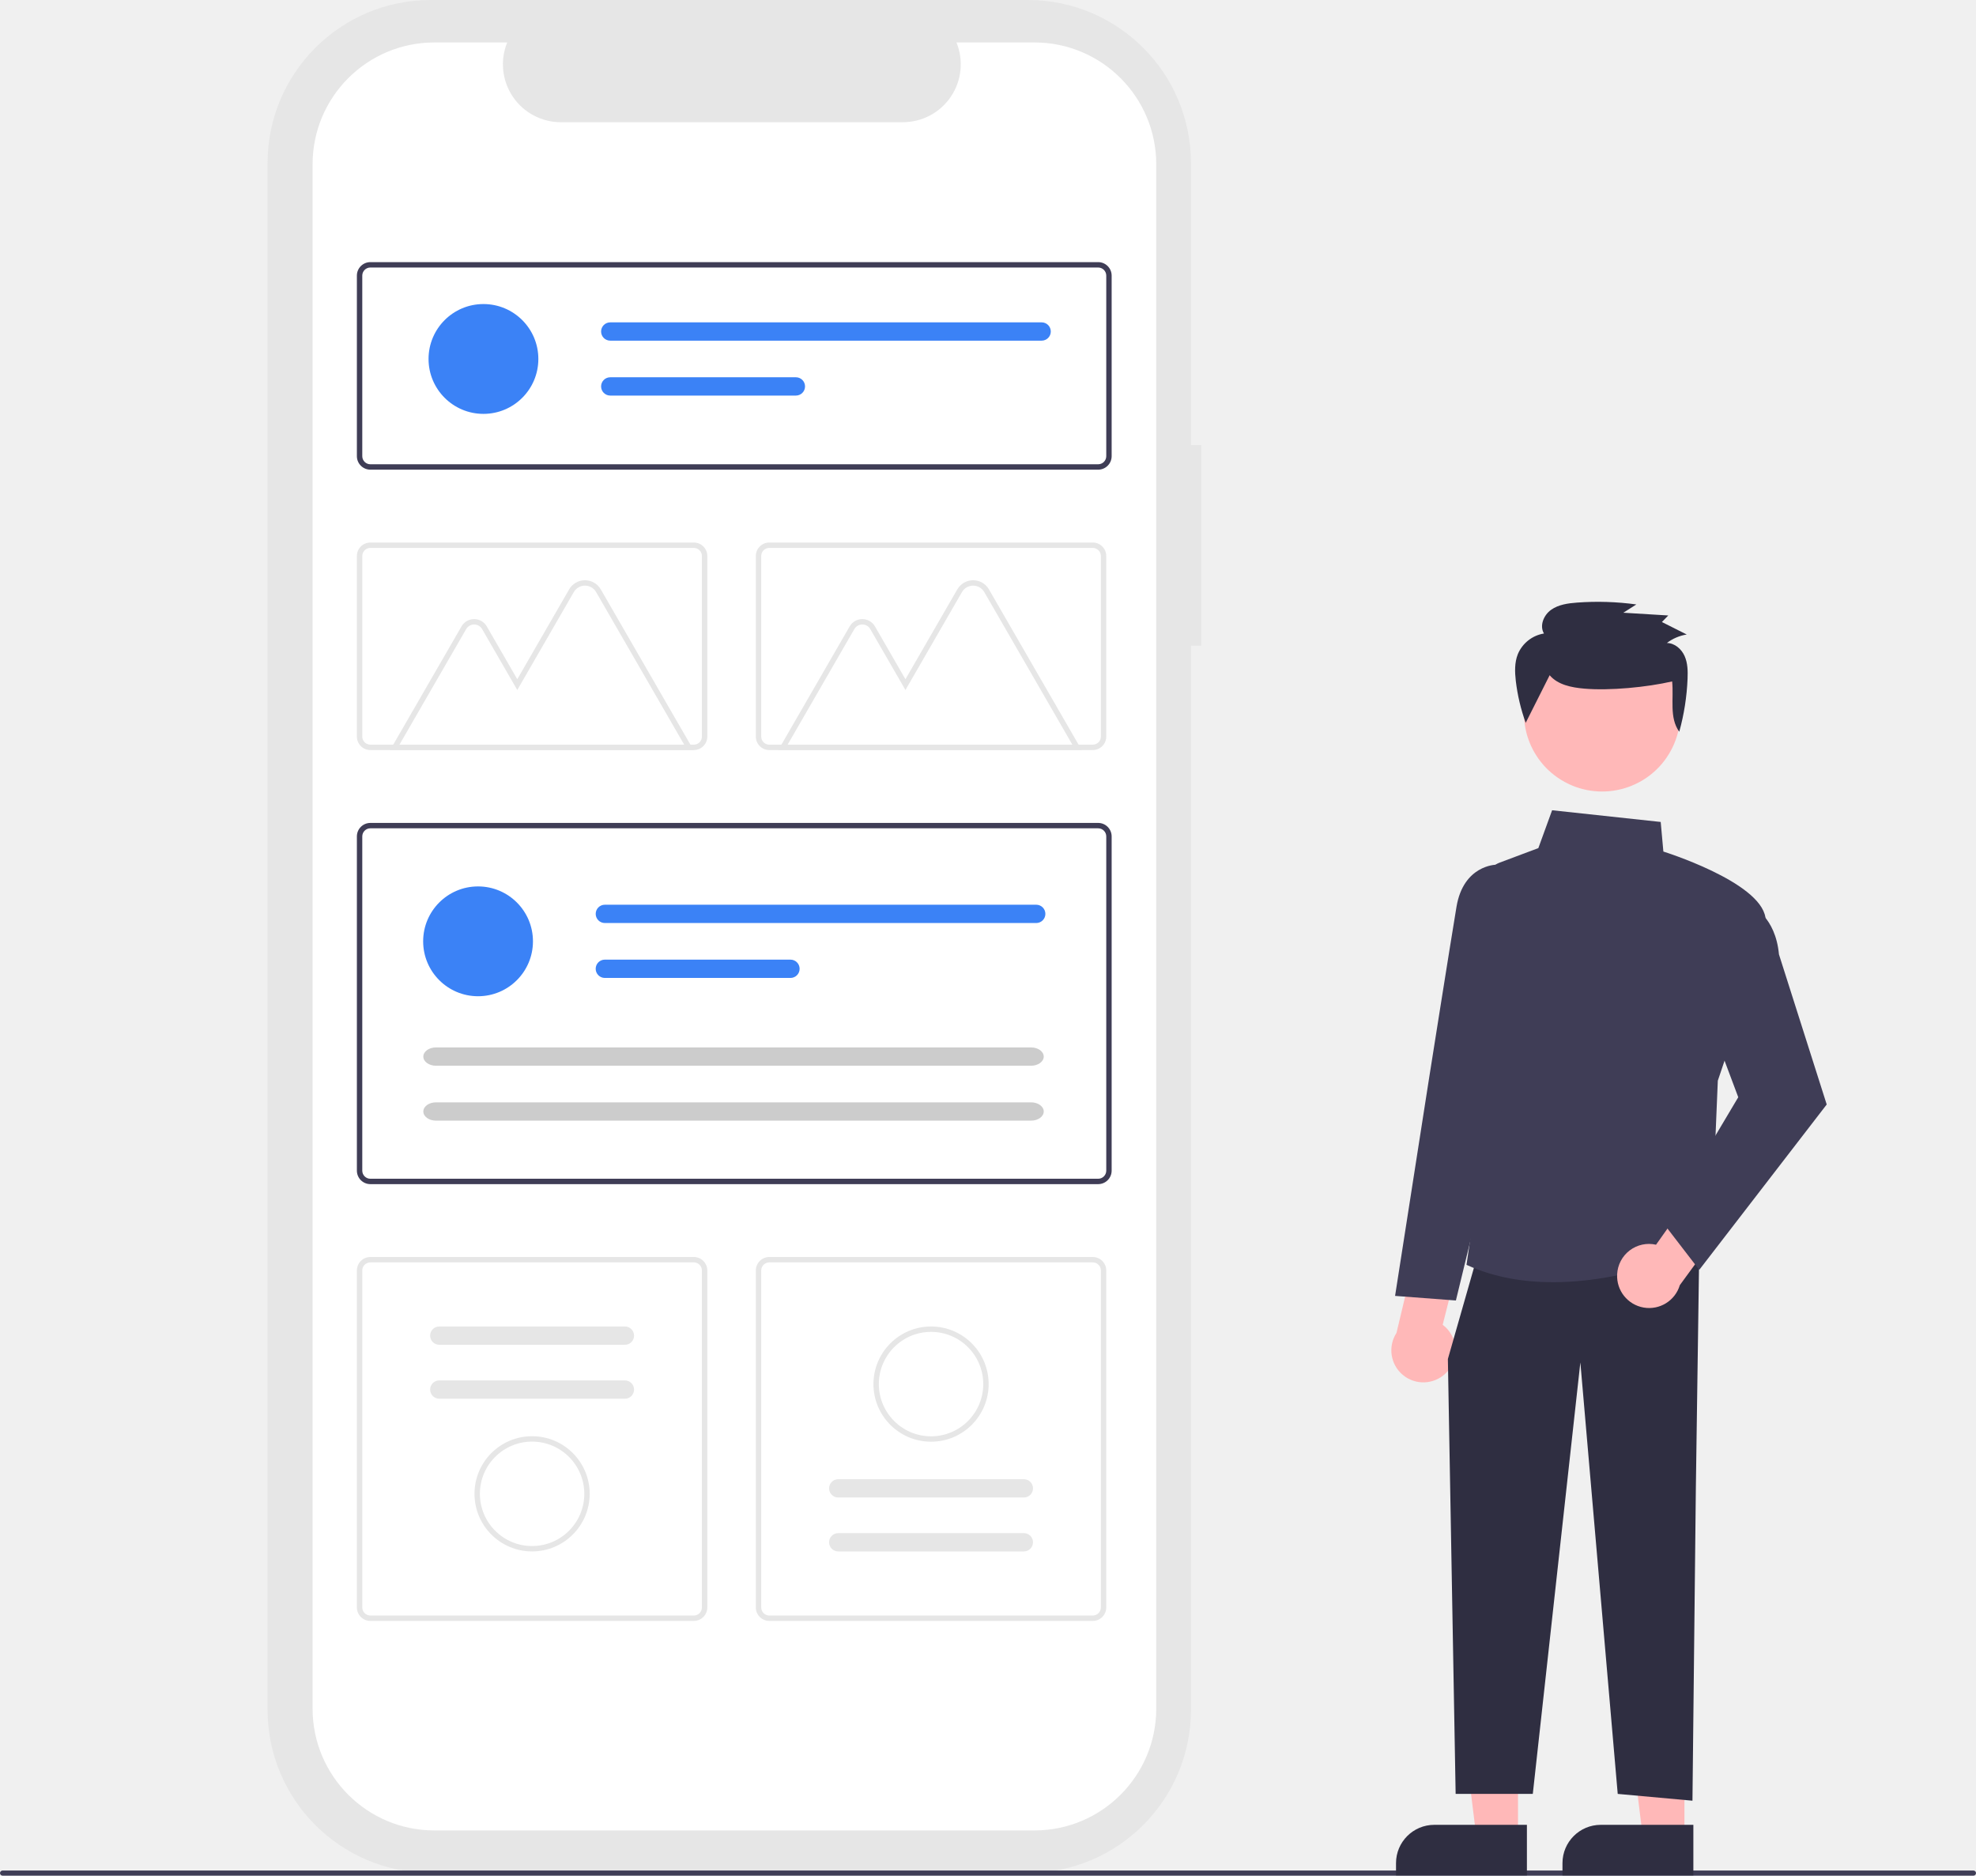
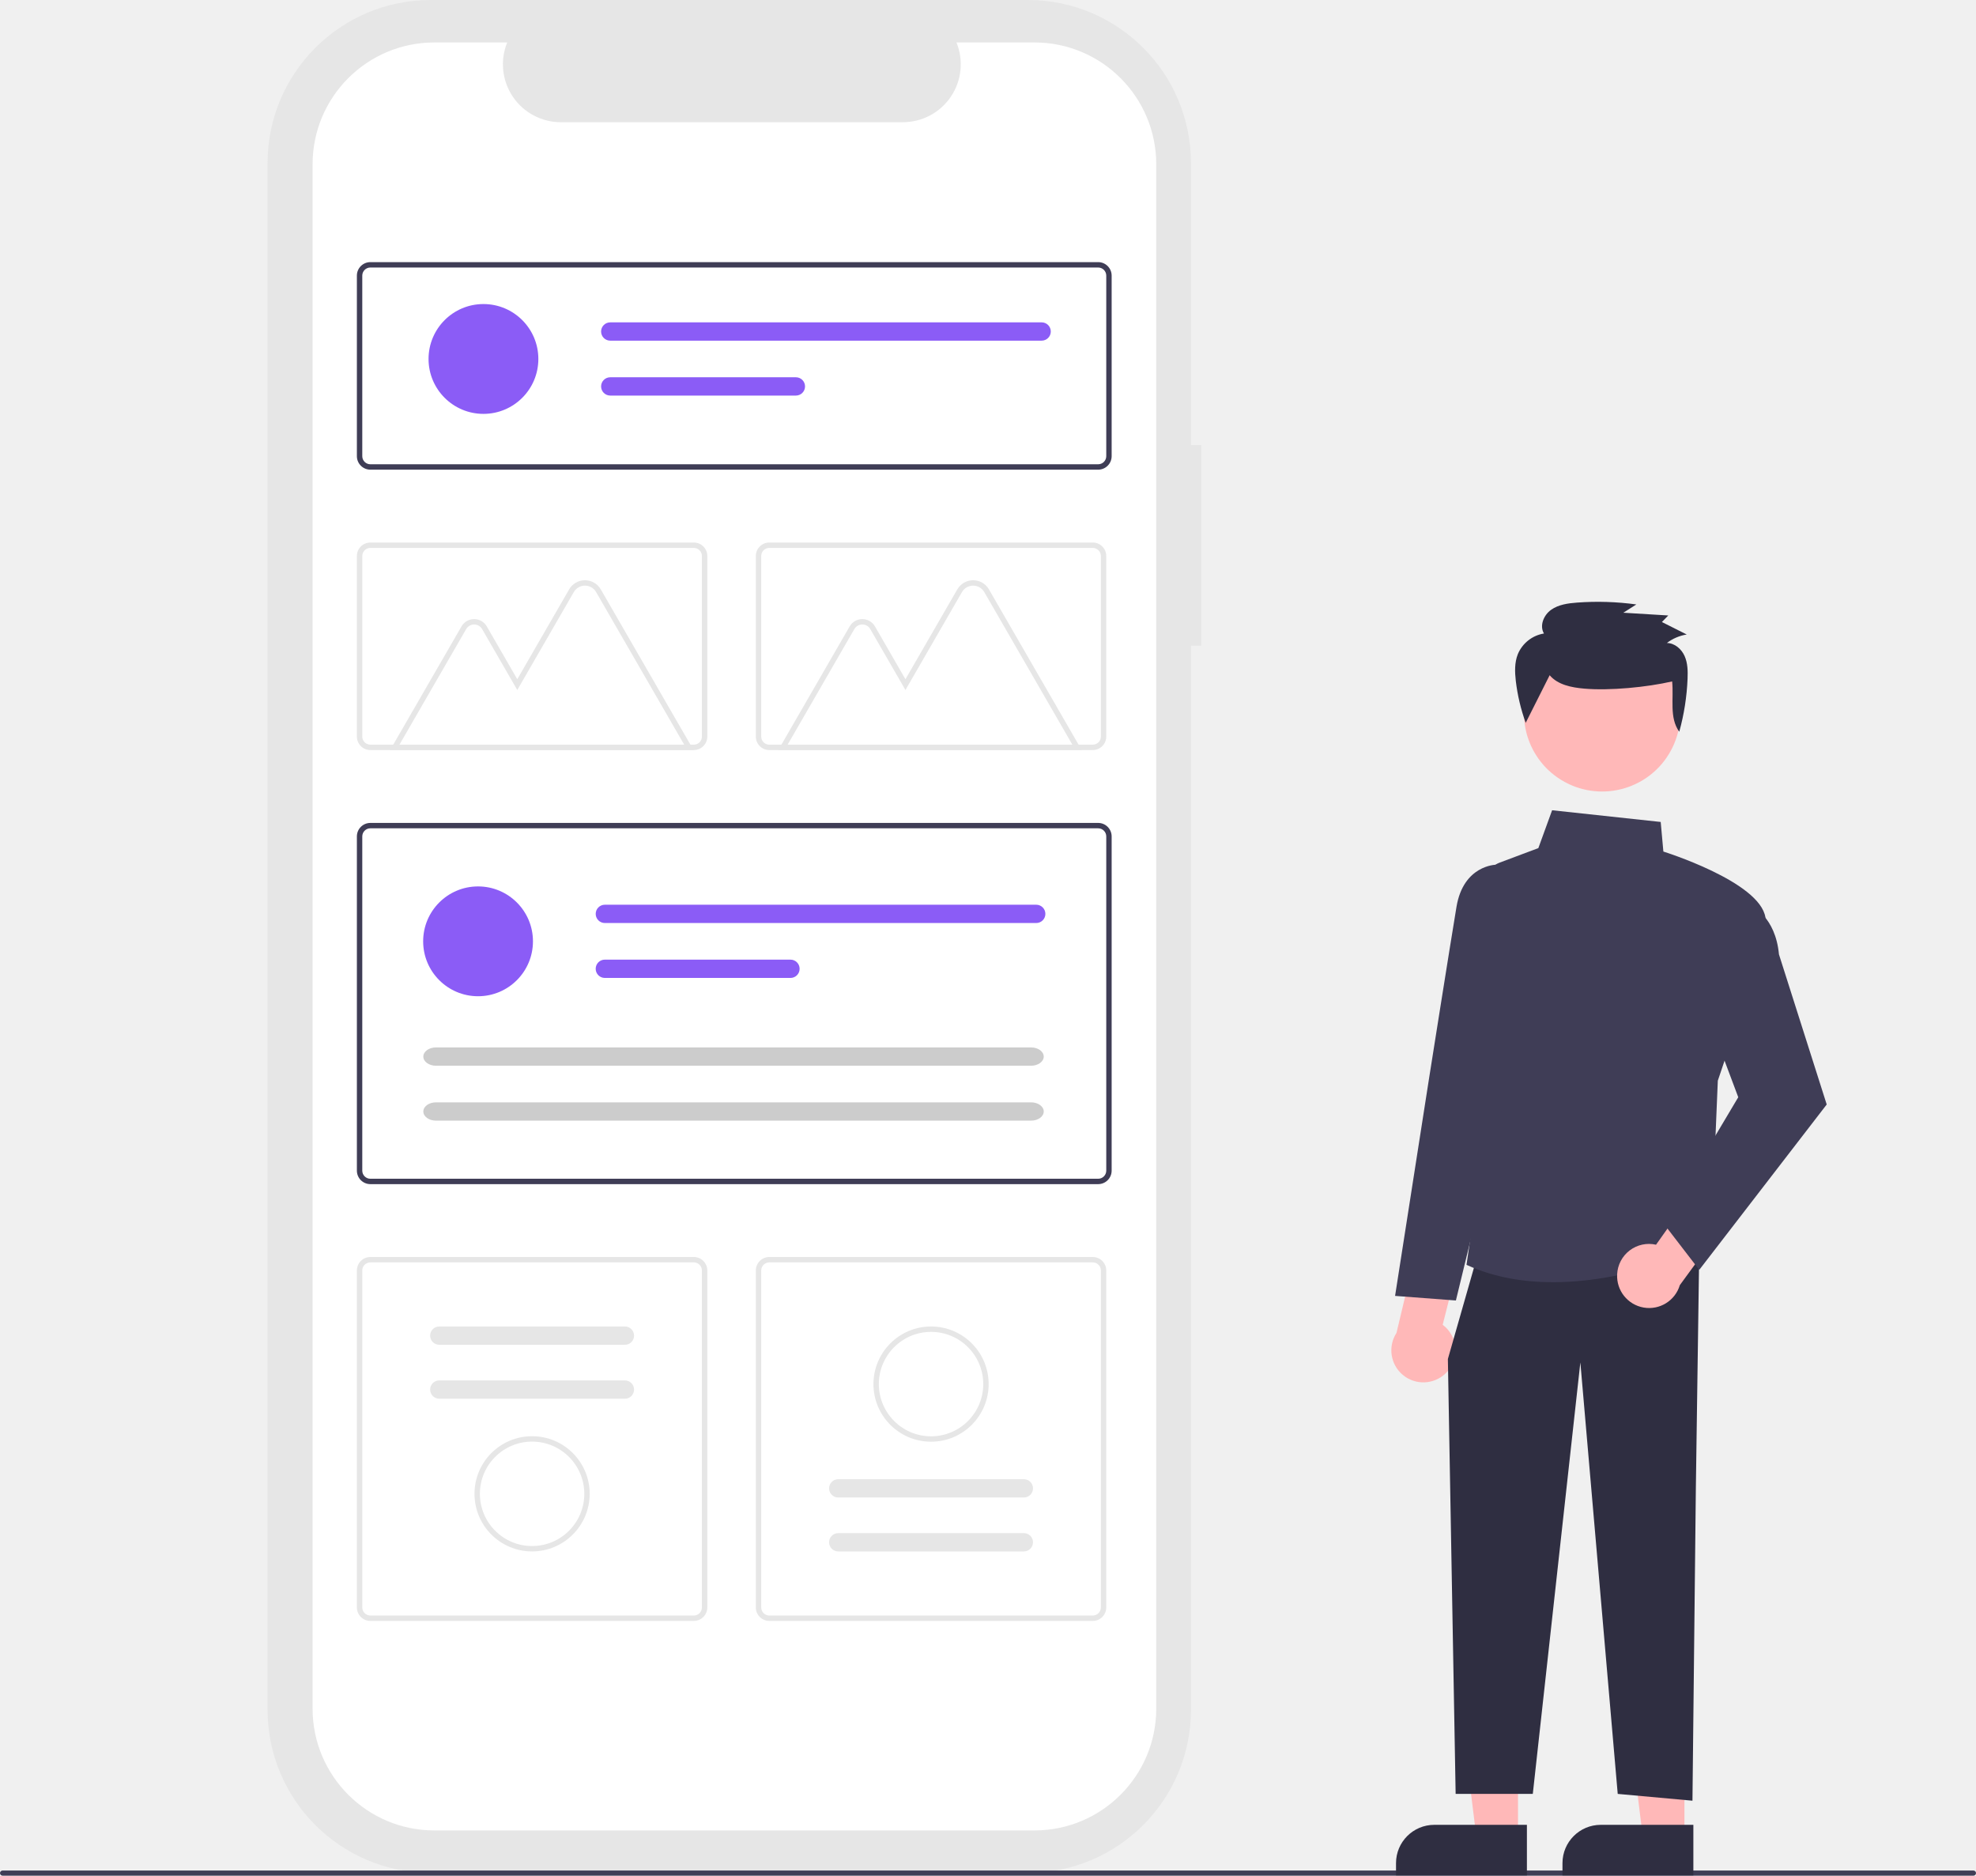
<svg xmlns="http://www.w3.org/2000/svg" data-name="Layer 1" width="768" height="728.858" viewBox="0 0 768 728.858">
  <path d="M682.884,258.518h-3.999V148.973A63.402,63.402,0,0,0,615.483,85.571H383.397a63.402,63.402,0,0,0-63.402,63.402V749.947A63.402,63.402,0,0,0,383.396,813.349H615.483a63.402,63.402,0,0,0,63.402-63.402V336.494h3.999Z" transform="translate(-216 -85.571)" fill="#e6e6e6" />
  <path d="M618.041,102.066h-30.295a22.495,22.495,0,0,1-20.827,30.991H433.96A22.495,22.495,0,0,1,413.133,102.066H384.837a47.348,47.348,0,0,0-47.348,47.348V749.506A47.348,47.348,0,0,0,384.837,796.854h233.204a47.348,47.348,0,0,0,47.348-47.348h0V149.414a47.348,47.348,0,0,0-47.348-47.348Z" transform="translate(-216 -85.571)" fill="#fff" />
  <path d="M983,814.429H217a1,1,0,0,1,0-2H983a1,1,0,0,1,0,2Z" transform="translate(-216 -85.571)" fill="#3f3d56" />
  <path d="M642.82,268.075H359.946a5.245,5.245,0,0,1-5.238-5.238V192.667a5.245,5.245,0,0,1,5.238-5.238H642.82a5.245,5.245,0,0,1,5.238,5.238v70.169A5.245,5.245,0,0,1,642.82,268.075ZM359.946,189.524a3.146,3.146,0,0,0-3.143,3.143v70.169a3.146,3.146,0,0,0,3.143,3.143H642.82a3.146,3.146,0,0,0,3.143-3.143V192.667a3.146,3.146,0,0,0-3.143-3.143Z" transform="translate(-216 -85.571)" fill="#3f3d56" />
  <path d="M642.82,545.71H359.946a5.245,5.245,0,0,1-5.238-5.238V410.585a5.245,5.245,0,0,1,5.238-5.238H642.82a5.245,5.245,0,0,1,5.238,5.238V540.471A5.245,5.245,0,0,1,642.82,545.71ZM359.946,407.442a3.146,3.146,0,0,0-3.143,3.143V540.471a3.146,3.146,0,0,0,3.143,3.143H642.82a3.146,3.146,0,0,0,3.143-3.143V410.585a3.146,3.146,0,0,0-3.143-3.143Z" transform="translate(-216 -85.571)" fill="#3f3d56" />
  <path d="M640.725,377.033h-125.722a5.245,5.245,0,0,1-5.238-5.238V301.626a5.245,5.245,0,0,1,5.238-5.238h125.722a5.245,5.245,0,0,1,5.238,5.238v70.169A5.245,5.245,0,0,1,640.725,377.033ZM515.003,298.483a3.146,3.146,0,0,0-3.143,3.143V371.795a3.146,3.146,0,0,0,3.143,3.143h125.722a3.146,3.146,0,0,0,3.143-3.143v-70.169a3.146,3.146,0,0,0-3.143-3.143Z" transform="translate(-216 -85.571)" fill="#e6e6e6" />
  <path d="M485.668,715.434h-125.722a5.245,5.245,0,0,1-5.238-5.238V579.261a5.245,5.245,0,0,1,5.238-5.238h125.722a5.245,5.245,0,0,1,5.238,5.238V710.196A5.245,5.245,0,0,1,485.668,715.434Zm-125.722-139.316a3.146,3.146,0,0,0-3.143,3.143V710.196a3.146,3.146,0,0,0,3.143,3.143h125.722a3.146,3.146,0,0,0,3.143-3.143V579.261a3.146,3.146,0,0,0-3.143-3.143Z" transform="translate(-216 -85.571)" fill="#e6e6e6" />
  <path d="M640.725,715.434h-125.722a5.245,5.245,0,0,1-5.238-5.238V579.261a5.245,5.245,0,0,1,5.238-5.238h125.722a5.245,5.245,0,0,1,5.238,5.238V710.196A5.245,5.245,0,0,1,640.725,715.434Zm-125.722-139.316a3.146,3.146,0,0,0-3.143,3.143V710.196a3.146,3.146,0,0,0,3.143,3.143h125.722a3.146,3.146,0,0,0,3.143-3.143V579.261a3.146,3.146,0,0,0-3.143-3.143Z" transform="translate(-216 -85.571)" fill="#e6e6e6" />
-   <circle cx="185.804" cy="365.787" r="21.338" fill="#3b82f6" />
-   <path d="M451.085,437.133a3.556,3.556,0,0,0,0,7.113H618.745a3.556,3.556,0,0,0,0-7.113Z" transform="translate(-216 -85.571)" fill="#3b82f6" />
-   <path d="M451.085,458.471a3.556,3.556,0,0,0-.015,7.113h72.159a3.556,3.556,0,1,0,0-7.113Z" transform="translate(-216 -85.571)" fill="#3b82f6" />
+   <circle cx="185.804" cy="365.787" r="21.338" fill="#8b5cf6" />
+   <path d="M451.085,437.133a3.556,3.556,0,0,0,0,7.113H618.745a3.556,3.556,0,0,0,0-7.113Z" transform="translate(-216 -85.571)" fill="#8b5cf6" />
+   <path d="M451.085,458.471a3.556,3.556,0,0,0-.015,7.113h72.159a3.556,3.556,0,1,0,0-7.113Z" transform="translate(-216 -85.571)" fill="#8b5cf6" />
  <path d="M385.437,492.585c-2.705,0-4.907,1.596-4.907,3.556s2.201,3.556,4.907,3.556H616.755c2.705,0,4.907-1.596,4.907-3.556s-2.201-3.556-4.907-3.556Z" transform="translate(-216 -85.571)" fill="#ccc" />
  <path d="M385.437,513.924c-2.705,0-4.907,1.596-4.907,3.556s2.201,3.556,4.907,3.556H616.755c2.705,0,4.907-1.596,4.907-3.556s-2.201-3.556-4.907-3.556Z" transform="translate(-216 -85.571)" fill="#ccc" />
-   <circle cx="187.899" cy="139.488" r="21.338" fill="#3b82f6" />
-   <path d="M453.181,210.834a3.556,3.556,0,0,0,0,7.113H620.84a3.556,3.556,0,1,0,.015-7.113c-.005,0-.01,0-.015,0Z" transform="translate(-216 -85.571)" fill="#3b82f6" />
-   <path d="M453.181,232.172a3.556,3.556,0,0,0,0,7.113h72.144a3.556,3.556,0,1,0,.015-7.113q-.007,0-.015,0Z" transform="translate(-216 -85.571)" fill="#3b82f6" />
+   <circle cx="187.899" cy="139.488" r="21.338" fill="#8b5cf6" />
+   <path d="M453.181,210.834a3.556,3.556,0,0,0,0,7.113H620.84a3.556,3.556,0,1,0,.015-7.113c-.005,0-.01,0-.015,0Z" transform="translate(-216 -85.571)" fill="#8b5cf6" />
+   <path d="M453.181,232.172a3.556,3.556,0,0,0,0,7.113h72.144a3.556,3.556,0,1,0,.015-7.113q-.007,0-.015,0Z" transform="translate(-216 -85.571)" fill="#8b5cf6" />
  <path d="M485.557,377.046H367.619l27.755-48.074a5.668,5.668,0,0,1,9.817,0l11.856,20.536,20.16-34.918a7.096,7.096,0,0,1,12.291,0Zm-114.309-2.095H481.928l-34.245-59.313a5,5,0,0,0-8.661,0L417.047,353.7l-13.671-23.679a3.572,3.572,0,0,0-6.187,0Z" transform="translate(-216 -85.571)" fill="#e6e6e6" />
  <path d="M636.423,377.046H518.485l27.755-48.074a5.668,5.668,0,0,1,9.817,0l11.857,20.536L588.073,314.591a7.096,7.096,0,0,1,12.291,0Zm-114.309-2.095h110.68l-34.245-59.313a5,5,0,0,0-8.661,0l-21.975,38.061-13.671-23.679a3.572,3.572,0,0,0-6.187,0Z" transform="translate(-216 -85.571)" fill="#e6e6e6" />
  <path d="M485.668,377.033h-125.722a5.245,5.245,0,0,1-5.238-5.238V301.626a5.245,5.245,0,0,1,5.238-5.238h125.722a5.245,5.245,0,0,1,5.238,5.238v70.169A5.245,5.245,0,0,1,485.668,377.033ZM359.946,298.483a3.146,3.146,0,0,0-3.143,3.143V371.795a3.146,3.146,0,0,0,3.143,3.143h125.722a3.146,3.146,0,0,0,3.143-3.143v-70.169a3.146,3.146,0,0,0-3.143-3.143Z" transform="translate(-216 -85.571)" fill="#e6e6e6" />
  <path d="M386.735,601.024a3.556,3.556,0,1,0,0,7.113H458.879a3.556,3.556,0,0,0,0-7.113Z" transform="translate(-216 -85.571)" fill="#e6e6e6" />
  <path d="M386.735,621.977a3.556,3.556,0,1,0,0,7.113H458.879a3.556,3.556,0,0,0,0-7.113Z" transform="translate(-216 -85.571)" fill="#e6e6e6" />
  <path d="M422.807,688.433a22.386,22.386,0,1,1,22.386-22.386h0A22.411,22.411,0,0,1,422.807,688.433Zm0-42.677a20.291,20.291,0,1,0,20.291,20.291h0a20.314,20.314,0,0,0-20.291-20.291Z" transform="translate(-216 -85.571)" fill="#e6e6e6" />
  <path d="M613.936,688.433a3.556,3.556,0,1,0,0-7.113H541.792a3.556,3.556,0,0,0,0,7.113Z" transform="translate(-216 -85.571)" fill="#e6e6e6" />
  <path d="M613.936,667.479a3.556,3.556,0,1,0,0-7.113H541.792a3.556,3.556,0,0,0,0,7.113Z" transform="translate(-216 -85.571)" fill="#e6e6e6" />
  <path d="M577.864,601.024a22.386,22.386,0,1,1-22.386,22.386v-0A22.411,22.411,0,0,1,577.864,601.024Zm0,42.677a20.291,20.291,0,1,0-20.291-20.291v0a20.314,20.314,0,0,0,20.291,20.291Z" transform="translate(-216 -85.571)" fill="#e6e6e6" />
  <polygon points="589.987 713.726 573.8 713.726 566.1 651.292 589.99 651.293 589.987 713.726" fill="#ffb8b8" />
  <path d="M557.47,709.101h35.985a0,0,0,0,1,0,0v19.655a0,0,0,0,1,0,0H542.583a0,0,0,0,1,0,0v-4.768A14.887,14.887,0,0,1,557.47,709.101Z" fill="#2f2e41" />
  <polygon points="654.681 713.726 638.495 713.726 630.794 651.292 654.684 651.293 654.681 713.726" fill="#ffb8b8" />
  <path d="M622.165,709.101h35.985a0,0,0,0,1,0,0v19.655a0,0,0,0,1,0,0H607.278a0,0,0,0,1,0,0v-4.768A14.887,14.887,0,0,1,622.165,709.101Z" fill="#2f2e41" />
  <path d="M777.786,619.314a12.38,12.38,0,0,0-1.067-18.954l6.935-27.428-15.64-8.279L758.765,603.524a12.447,12.447,0,0,0,19.022,15.79Z" transform="translate(-216 -85.571)" fill="#ffb8b8" />
  <polygon points="660.438 485.836 659.118 578.257 657.797 699.724 628.751 697.083 614.228 529.406 595.744 697.083 565.756 697.083 562.736 528.086 573.299 491.117 660.438 485.836" fill="#2f2e41" />
  <path d="M786.403,577.252l-.425-.192,16.554-113.227-8.416-34.223a7.49,7.49,0,0,1,4.642-8.799l15.142-5.678,5.349-14.711,42.206,4.548,1.038,11.497c4.574,1.467,42.237,14.01,39.638,28.302-2.565,14.107-17.709,58.489-18.478,60.738l-2.652,63.649-.326.163c-.393.196-29.484,14.501-61.088,14.498C808.458,583.817,797.01,582.042,786.403,577.252Z" transform="translate(-216 -85.571)" fill="#3f3d56" />
  <path d="M758.217,589.137l13.306-85.162c.079-.501,7.952-50.355,10.563-66.02,2.696-16.173,15.216-16.36,15.342-16.36h6.89l8.059,36.265-15.876,72.763-14.647,60.298Z" transform="translate(-216 -85.571)" fill="#3f3d56" />
  <path d="M844.529,580.732a12.38,12.38,0,0,1,15.115-11.486l16.372-23.073,16.448,6.529-23.578,32.258a12.447,12.447,0,0,1-24.357-4.23Z" transform="translate(-216 -85.571)" fill="#ffb8b8" />
  <path d="M862.489,560.89l29.109-48.957-11.86-31.625,16.152-43.074.596.256c.391.167,9.568,4.263,10.929,18.93l18.562,58.337L876.438,579.022Z" transform="translate(-216 -85.571)" fill="#3f3d56" />
  <circle cx="838.699" cy="362.753" r="30.389" transform="translate(-97.89087 839.104) rotate(-61.3368)" fill="#ffb8b8" />
  <path d="M818.296,347.951c3.146,3.723,8.47,4.773,13.38,5.204,9.974.875,24.476-.544,34.223-2.794.696,6.742-1.201,14.012,2.77,19.559a90.798,90.798,0,0,0,3.226-20.584c.12-2.986.073-6.075-1.14-8.816s-3.86-5.068-6.907-5.092a17.311,17.311,0,0,1,7.722-3.301l-9.649-4.849,2.478-2.544-17.469-1.069,5.06-3.214a109.715,109.715,0,0,0-22.986-.726c-3.56.262-7.282.763-10.166,2.826s-4.551,6.162-2.76,9.19a13.344,13.344,0,0,0-10.169,8.069c-1.286,3.26-1.168,6.881-.772,10.355a73.399,73.399,0,0,0,3.848,16.281" transform="translate(-216 -85.571)" fill="#2f2e41" />
</svg>
